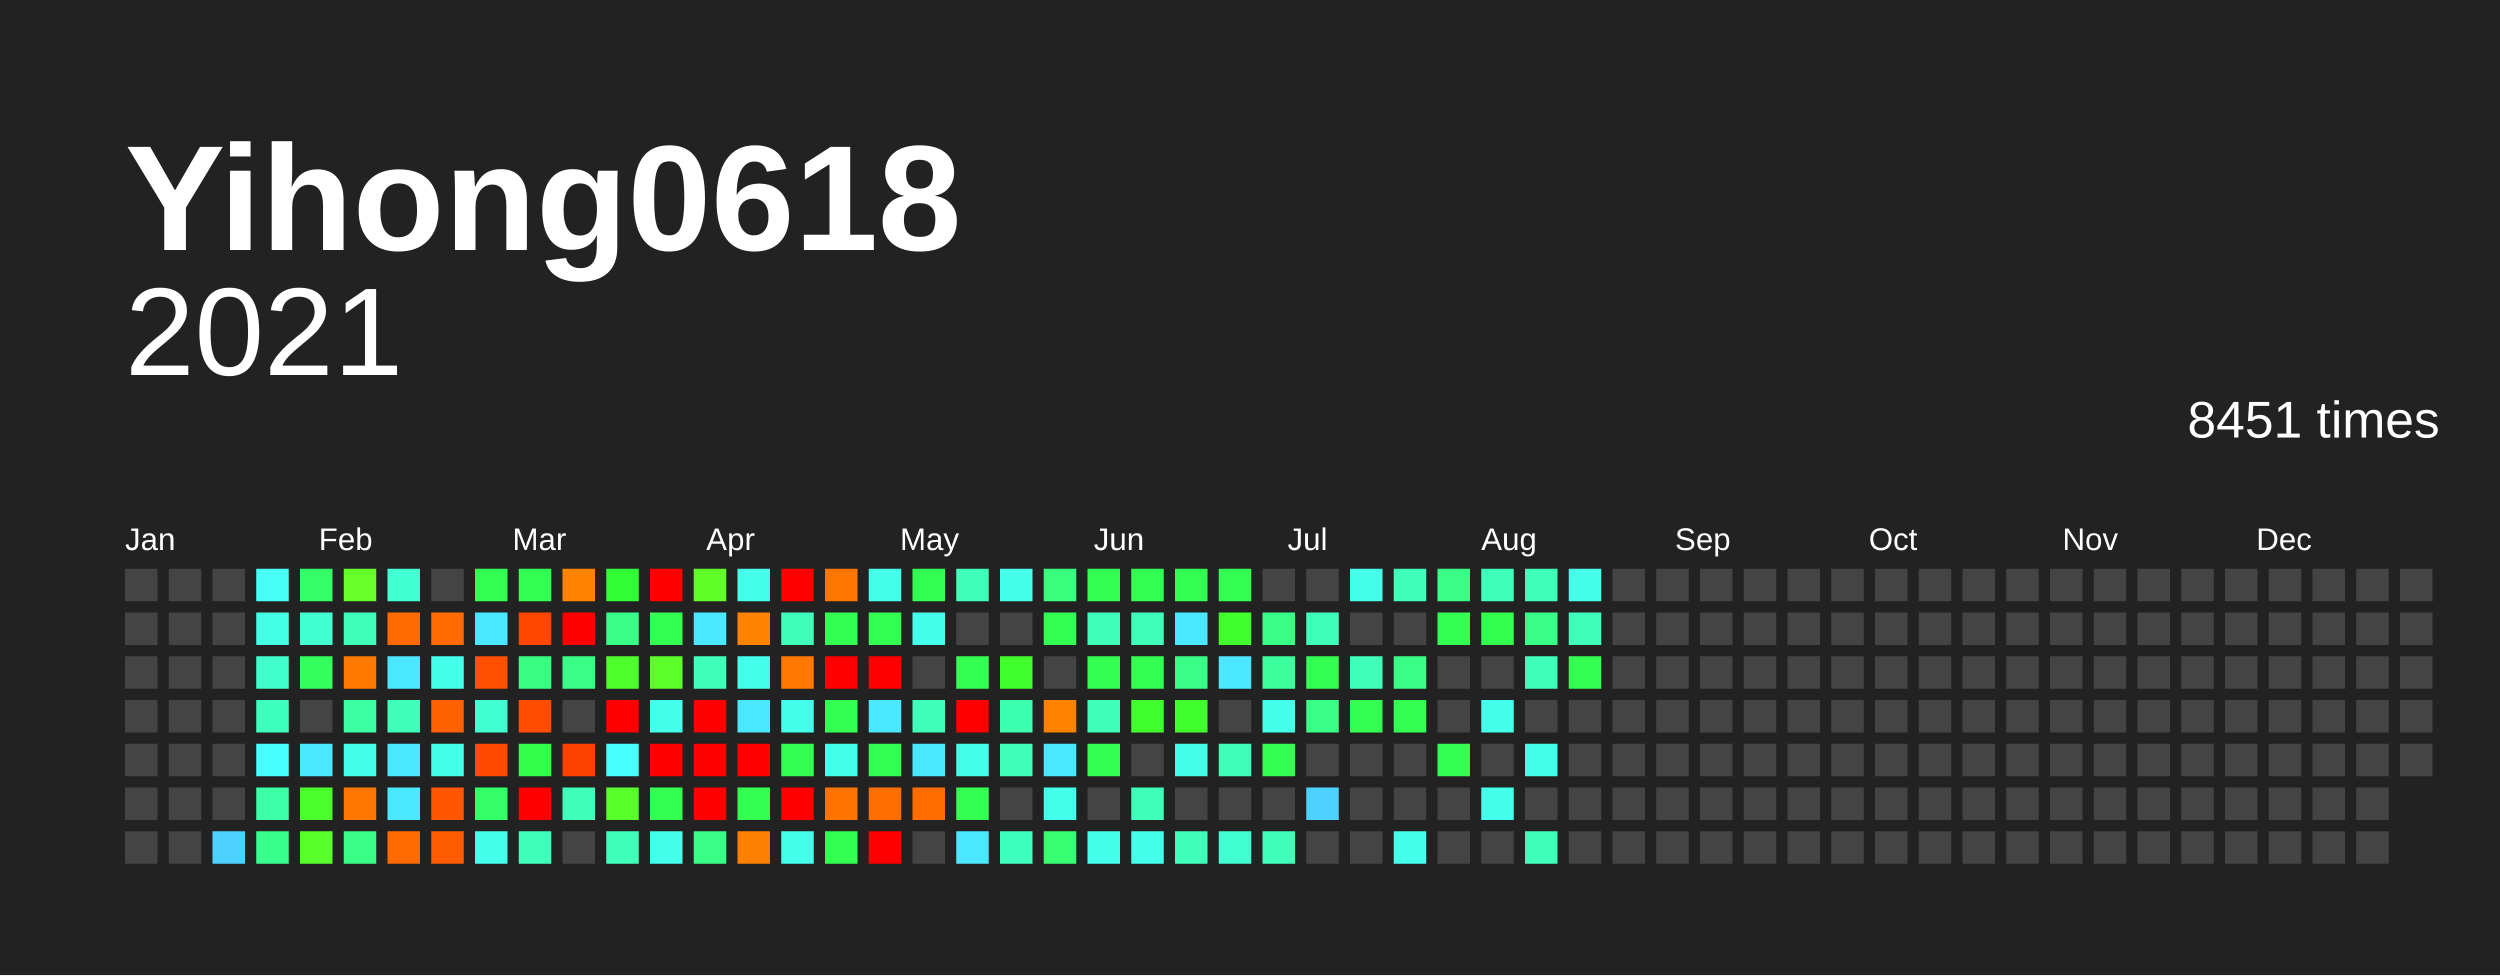
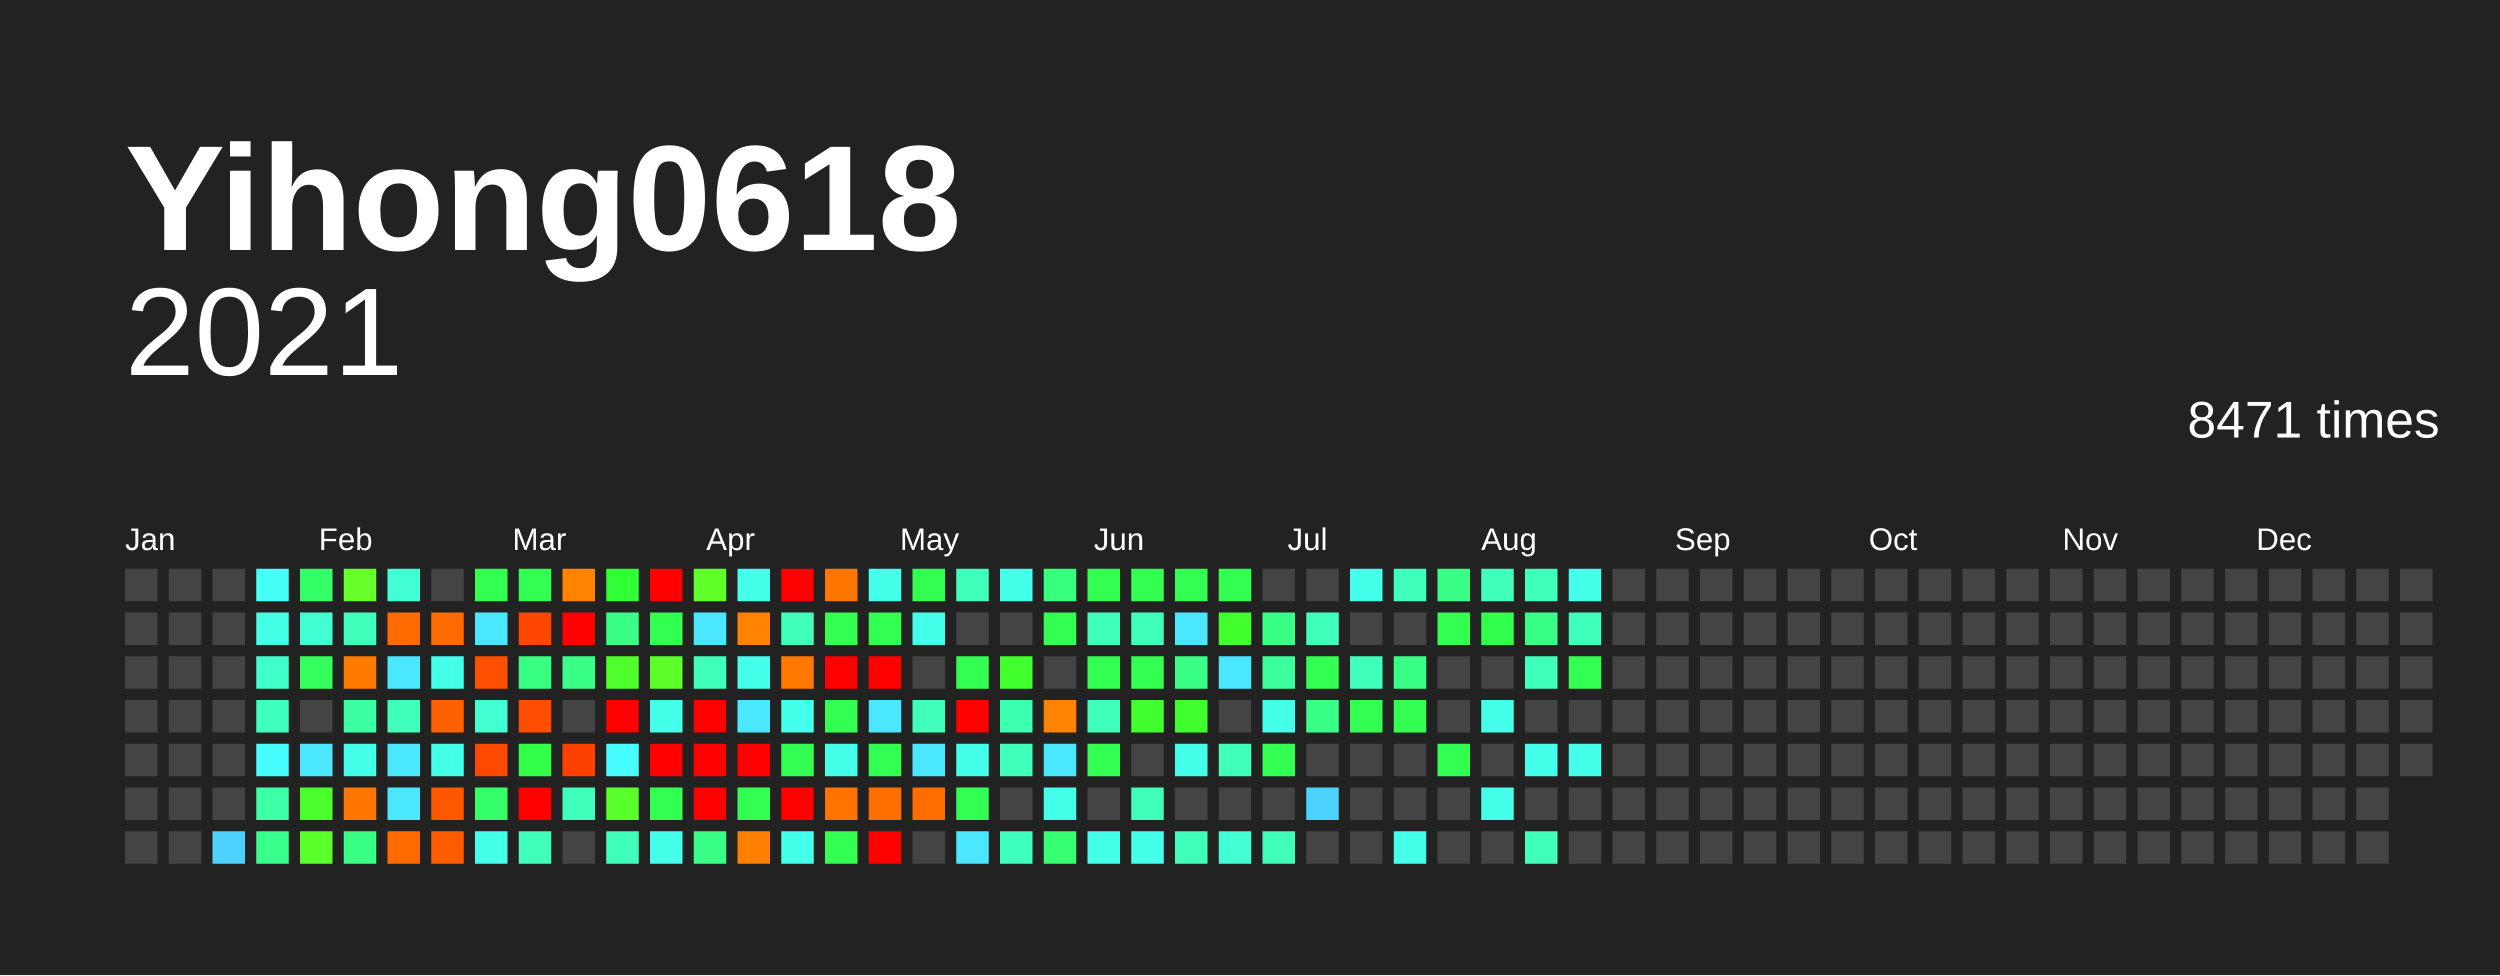
<svg xmlns="http://www.w3.org/2000/svg" baseProfile="full" height="78mm" version="1.1" viewBox="0,0,200,78" width="200mm">
  <defs />
  <rect fill="#222222" height="78" width="200" x="0" y="0" />
  <text fill="#FFFFFF" style="font-size:12px; font-family:Arial; font-weight:bold;" x="10" y="20">Yihong0618</text>
  <text alignment-baseline="hanging" fill="#FFFFFF" style="font-size:10.0px; font-family:Arial;" x="10" y="30">2021</text>
-   <text alignment-baseline="hanging" fill="#FFFFFF" style="font-size:4.125px; font-family:Arial;" x="175" y="35">8451 times</text>
+   <text alignment-baseline="hanging" fill="#FFFFFF" style="font-size:4.125px; font-family:Arial;" x="175" y="35">8471 times</text>
  <text fill="#FFFFFF" style="font-size:2.5px; font-family:Arial" x="10.0" y="44">Jan</text>
  <text fill="#FFFFFF" style="font-size:2.5px; font-family:Arial" x="25.5" y="44">Feb</text>
  <text fill="#FFFFFF" style="font-size:2.5px; font-family:Arial" x="41.0" y="44">Mar</text>
  <text fill="#FFFFFF" style="font-size:2.5px; font-family:Arial" x="56.5" y="44">Apr</text>
  <text fill="#FFFFFF" style="font-size:2.5px; font-family:Arial" x="72.0" y="44">May</text>
  <text fill="#FFFFFF" style="font-size:2.5px; font-family:Arial" x="87.5" y="44">Jun</text>
  <text fill="#FFFFFF" style="font-size:2.5px; font-family:Arial" x="103.0" y="44">Jul</text>
  <text fill="#FFFFFF" style="font-size:2.5px; font-family:Arial" x="118.5" y="44">Aug</text>
  <text fill="#FFFFFF" style="font-size:2.5px; font-family:Arial" x="134.0" y="44">Sep</text>
  <text fill="#FFFFFF" style="font-size:2.5px; font-family:Arial" x="149.5" y="44">Oct</text>
  <text fill="#FFFFFF" style="font-size:2.5px; font-family:Arial" x="165.0" y="44">Nov</text>
  <text fill="#FFFFFF" style="font-size:2.5px; font-family:Arial" x="180.5" y="44">Dec</text>
  <rect fill="#444444" height="2.6" width="2.6" x="10.0" y="45.5" />
  <rect fill="#444444" height="2.6" width="2.6" x="10.0" y="49.0" />
  <rect fill="#444444" height="2.6" width="2.6" x="10.0" y="52.5" />
  <rect fill="#444444" height="2.6" width="2.6" x="10.0" y="56.0" />
  <rect fill="#444444" height="2.6" width="2.6" x="10.0" y="59.5" />
  <rect fill="#444444" height="2.6" width="2.6" x="10.0" y="63.0" />
  <rect fill="#444444" height="2.6" width="2.6" x="10.0" y="66.5" />
  <rect fill="#444444" height="2.6" width="2.6" x="13.5" y="45.5" />
  <rect fill="#444444" height="2.6" width="2.6" x="13.5" y="49.0" />
  <rect fill="#444444" height="2.6" width="2.6" x="13.5" y="52.5" />
  <rect fill="#444444" height="2.6" width="2.6" x="13.5" y="56.0" />
  <rect fill="#444444" height="2.6" width="2.6" x="13.5" y="59.5" />
  <rect fill="#444444" height="2.6" width="2.6" x="13.5" y="63.0" />
  <rect fill="#444444" height="2.6" width="2.6" x="13.5" y="66.5" />
  <rect fill="#444444" height="2.6" width="2.6" x="17.0" y="45.5" />
  <rect fill="#444444" height="2.6" width="2.6" x="17.0" y="49.0" />
  <rect fill="#444444" height="2.6" width="2.6" x="17.0" y="52.5" />
  <rect fill="#444444" height="2.6" width="2.6" x="17.0" y="56.0" />
  <rect fill="#444444" height="2.6" width="2.6" x="17.0" y="59.5" />
  <rect fill="#444444" height="2.6" width="2.6" x="17.0" y="63.0" />
  <rect fill="#4dd2ff" height="2.6" width="2.6" x="17.0" y="66.5" />
  <rect fill="#46fff7" height="2.6" width="2.6" x="20.5" y="45.5" />
  <rect fill="#44ffe5" height="2.6" width="2.6" x="20.5" y="49.0" />
  <rect fill="#40ffc9" height="2.6" width="2.6" x="20.5" y="52.5" />
  <rect fill="#3fffbf" height="2.6" width="2.6" x="20.5" y="56.0" />
  <rect fill="#47fdff" height="2.6" width="2.6" x="20.5" y="59.5" />
  <rect fill="#3cffa6" height="2.6" width="2.6" x="20.5" y="63.0" />
  <rect fill="#39ff8d" height="2.6" width="2.6" x="20.5" y="66.5" />
  <rect fill="#35ff68" height="2.6" width="2.6" x="24.0" y="45.5" />
  <rect fill="#41ffd2" height="2.6" width="2.6" x="24.0" y="49.0" />
  <rect fill="#34ff5d" height="2.6" width="2.6" x="24.0" y="52.5" />
  <rect fill="#444444" height="2.6" width="2.6" x="24.0" y="56.0" />
  <rect fill="#4ae7ff" height="2.6" width="2.6" x="24.0" y="59.5" />
  <rect fill="#4aff2c" height="2.6" width="2.6" x="24.0" y="63.0" />
  <rect fill="#58ff2a" height="2.6" width="2.6" x="24.0" y="66.5" />
  <rect fill="#66ff29" height="2.6" width="2.6" x="27.5" y="45.5" />
  <rect fill="#3fffba" height="2.6" width="2.6" x="27.5" y="49.0" />
  <rect fill="#ff7b00" height="2.6" width="2.6" x="27.5" y="52.5" />
  <rect fill="#3cffa1" height="2.6" width="2.6" x="27.5" y="56.0" />
  <rect fill="#44ffea" height="2.6" width="2.6" x="27.5" y="59.5" />
  <rect fill="#ff7700" height="2.6" width="2.6" x="27.5" y="63.0" />
  <rect fill="#39ff87" height="2.6" width="2.6" x="27.5" y="66.5" />
  <rect fill="#41ffd2" height="2.6" width="2.6" x="31.0" y="45.5" />
  <rect fill="#ff6b00" height="2.6" width="2.6" x="31.0" y="49.0" />
  <rect fill="#4ae7ff" height="2.6" width="2.6" x="31.0" y="52.5" />
  <rect fill="#3fffba" height="2.6" width="2.6" x="31.0" y="56.0" />
  <rect fill="#4ae7ff" height="2.6" width="2.6" x="31.0" y="59.5" />
  <rect fill="#4ae7ff" height="2.6" width="2.6" x="31.0" y="63.0" />
  <rect fill="#ff6b00" height="2.6" width="2.6" x="31.0" y="66.5" />
  <rect fill="#444444" height="2.6" width="2.6" x="34.5" y="45.5" />
  <rect fill="#ff6b00" height="2.6" width="2.6" x="34.5" y="49.0" />
  <rect fill="#44ffea" height="2.6" width="2.6" x="34.5" y="52.5" />
  <rect fill="#ff6000" height="2.6" width="2.6" x="34.5" y="56.0" />
  <rect fill="#44ffea" height="2.6" width="2.6" x="34.5" y="59.5" />
  <rect fill="#ff5600" height="2.6" width="2.6" x="34.5" y="63.0" />
  <rect fill="#ff5c00" height="2.6" width="2.6" x="34.5" y="66.5" />
  <rect fill="#33ff52" height="2.6" width="2.6" x="38.0" y="45.5" />
  <rect fill="#4ae7ff" height="2.6" width="2.6" x="38.0" y="49.0" />
  <rect fill="#ff4f00" height="2.6" width="2.6" x="38.0" y="52.5" />
  <rect fill="#41ffd2" height="2.6" width="2.6" x="38.0" y="56.0" />
  <rect fill="#ff4900" height="2.6" width="2.6" x="38.0" y="59.5" />
  <rect fill="#35ff68" height="2.6" width="2.6" x="38.0" y="63.0" />
  <rect fill="#44ffea" height="2.6" width="2.6" x="38.0" y="66.5" />
  <rect fill="#33ff52" height="2.6" width="2.6" x="41.5" y="45.5" />
  <rect fill="#ff4700" height="2.6" width="2.6" x="41.5" y="49.0" />
  <rect fill="#38ff82" height="2.6" width="2.6" x="41.5" y="52.5" />
  <rect fill="#ff4d00" height="2.6" width="2.6" x="41.5" y="56.0" />
  <rect fill="#32ff47" height="2.6" width="2.6" x="41.5" y="59.5" />
  <rect fill="red" height="2.6" width="2.6" x="41.5" y="63.0" />
  <rect fill="#3fffba" height="2.6" width="2.6" x="41.5" y="66.5" />
  <rect fill="#ff8200" height="2.6" width="2.6" x="45.0" y="45.5" />
  <rect fill="red" height="2.6" width="2.6" x="45.0" y="49.0" />
  <rect fill="#39ff87" height="2.6" width="2.6" x="45.0" y="52.5" />
  <rect fill="#444444" height="2.6" width="2.6" x="45.0" y="56.0" />
  <rect fill="#ff4100" height="2.6" width="2.6" x="45.0" y="59.5" />
  <rect fill="#3fffba" height="2.6" width="2.6" x="45.0" y="63.0" />
  <rect fill="#444444" height="2.6" width="2.6" x="45.0" y="66.5" />
  <rect fill="#30ff36" height="2.6" width="2.6" x="48.5" y="45.5" />
  <rect fill="#39ff87" height="2.6" width="2.6" x="48.5" y="49.0" />
  <rect fill="#4eff2b" height="2.6" width="2.6" x="48.5" y="52.5" />
  <rect fill="red" height="2.6" width="2.6" x="48.5" y="56.0" />
  <rect fill="#47fdff" height="2.6" width="2.6" x="48.5" y="59.5" />
  <rect fill="#58ff2a" height="2.6" width="2.6" x="48.5" y="63.0" />
  <rect fill="#3fffba" height="2.6" width="2.6" x="48.5" y="66.5" />
  <rect fill="red" height="2.6" width="2.6" x="52.0" y="45.5" />
  <rect fill="#33ff52" height="2.6" width="2.6" x="52.0" y="49.0" />
  <rect fill="#5dff2a" height="2.6" width="2.6" x="52.0" y="52.5" />
  <rect fill="#44ffea" height="2.6" width="2.6" x="52.0" y="56.0" />
  <rect fill="red" height="2.6" width="2.6" x="52.0" y="59.5" />
  <rect fill="#33ff52" height="2.6" width="2.6" x="52.0" y="63.0" />
  <rect fill="#44ffea" height="2.6" width="2.6" x="52.0" y="66.5" />
  <rect fill="#61ff29" height="2.6" width="2.6" x="55.5" y="45.5" />
  <rect fill="#4ae7ff" height="2.6" width="2.6" x="55.5" y="49.0" />
  <rect fill="#3fffba" height="2.6" width="2.6" x="55.5" y="52.5" />
  <rect fill="red" height="2.6" width="2.6" x="55.5" y="56.0" />
  <rect fill="red" height="2.6" width="2.6" x="55.5" y="59.5" />
  <rect fill="red" height="2.6" width="2.6" x="55.5" y="63.0" />
  <rect fill="#39ff87" height="2.6" width="2.6" x="55.5" y="66.5" />
  <rect fill="#44ffea" height="2.6" width="2.6" x="59.0" y="45.5" />
  <rect fill="#ff8200" height="2.6" width="2.6" x="59.0" y="49.0" />
  <rect fill="#44ffea" height="2.6" width="2.6" x="59.0" y="52.5" />
  <rect fill="#4ae7ff" height="2.6" width="2.6" x="59.0" y="56.0" />
  <rect fill="red" height="2.6" width="2.6" x="59.0" y="59.5" />
  <rect fill="#33ff52" height="2.6" width="2.6" x="59.0" y="63.0" />
  <rect fill="#ff7f00" height="2.6" width="2.6" x="59.0" y="66.5" />
  <rect fill="red" height="2.6" width="2.6" x="62.5" y="45.5" />
  <rect fill="#3fffba" height="2.6" width="2.6" x="62.5" y="49.0" />
  <rect fill="#ff7900" height="2.6" width="2.6" x="62.5" y="52.5" />
  <rect fill="#44ffea" height="2.6" width="2.6" x="62.5" y="56.0" />
  <rect fill="#33ff52" height="2.6" width="2.6" x="62.5" y="59.5" />
  <rect fill="red" height="2.6" width="2.6" x="62.5" y="63.0" />
  <rect fill="#44ffea" height="2.6" width="2.6" x="62.5" y="66.5" />
  <rect fill="#ff7700" height="2.6" width="2.6" x="66.0" y="45.5" />
  <rect fill="#33ff52" height="2.6" width="2.6" x="66.0" y="49.0" />
  <rect fill="red" height="2.6" width="2.6" x="66.0" y="52.5" />
  <rect fill="#33ff52" height="2.6" width="2.6" x="66.0" y="56.0" />
  <rect fill="#44ffea" height="2.6" width="2.6" x="66.0" y="59.5" />
  <rect fill="#ff7300" height="2.6" width="2.6" x="66.0" y="63.0" />
  <rect fill="#33ff52" height="2.6" width="2.6" x="66.0" y="66.5" />
  <rect fill="#44ffea" height="2.6" width="2.6" x="69.5" y="45.5" />
  <rect fill="#33ff52" height="2.6" width="2.6" x="69.5" y="49.0" />
  <rect fill="red" height="2.6" width="2.6" x="69.5" y="52.5" />
  <rect fill="#4ae7ff" height="2.6" width="2.6" x="69.5" y="56.0" />
  <rect fill="#33ff52" height="2.6" width="2.6" x="69.5" y="59.5" />
  <rect fill="#ff6f00" height="2.6" width="2.6" x="69.5" y="63.0" />
  <rect fill="red" height="2.6" width="2.6" x="69.5" y="66.5" />
  <rect fill="#33ff52" height="2.6" width="2.6" x="73.0" y="45.5" />
  <rect fill="#44ffea" height="2.6" width="2.6" x="73.0" y="49.0" />
  <rect fill="#444444" height="2.6" width="2.6" x="73.0" y="52.5" />
  <rect fill="#3fffba" height="2.6" width="2.6" x="73.0" y="56.0" />
  <rect fill="#4ae7ff" height="2.6" width="2.6" x="73.0" y="59.5" />
  <rect fill="#ff6d00" height="2.6" width="2.6" x="73.0" y="63.0" />
  <rect fill="#444444" height="2.6" width="2.6" x="73.0" y="66.5" />
  <rect fill="#3fffba" height="2.6" width="2.6" x="76.5" y="45.5" />
  <rect fill="#444444" height="2.6" width="2.6" x="76.5" y="49.0" />
  <rect fill="#33ff52" height="2.6" width="2.6" x="76.5" y="52.5" />
  <rect fill="red" height="2.6" width="2.6" x="76.5" y="56.0" />
  <rect fill="#44ffea" height="2.6" width="2.6" x="76.5" y="59.5" />
  <rect fill="#33ff52" height="2.6" width="2.6" x="76.5" y="63.0" />
  <rect fill="#4ae7ff" height="2.6" width="2.6" x="76.5" y="66.5" />
  <rect fill="#44ffea" height="2.6" width="2.6" x="80.0" y="45.5" />
  <rect fill="#444444" height="2.6" width="2.6" x="80.0" y="49.0" />
  <rect fill="#41ff2d" height="2.6" width="2.6" x="80.0" y="52.5" />
  <rect fill="#3dffb0" height="2.6" width="2.6" x="80.0" y="56.0" />
  <rect fill="#3fffba" height="2.6" width="2.6" x="80.0" y="59.5" />
  <rect fill="#444444" height="2.6" width="2.6" x="80.0" y="63.0" />
  <rect fill="#3fffbf" height="2.6" width="2.6" x="80.0" y="66.5" />
  <rect fill="#38ff7d" height="2.6" width="2.6" x="83.5" y="45.5" />
  <rect fill="#33ff52" height="2.6" width="2.6" x="83.5" y="49.0" />
  <rect fill="#444444" height="2.6" width="2.6" x="83.5" y="52.5" />
  <rect fill="#ff8200" height="2.6" width="2.6" x="83.5" y="56.0" />
  <rect fill="#4ae7ff" height="2.6" width="2.6" x="83.5" y="59.5" />
  <rect fill="#44ffea" height="2.6" width="2.6" x="83.5" y="63.0" />
  <rect fill="#36ff72" height="2.6" width="2.6" x="83.5" y="66.5" />
  <rect fill="#33ff52" height="2.6" width="2.6" x="87.0" y="45.5" />
  <rect fill="#3fffba" height="2.6" width="2.6" x="87.0" y="49.0" />
  <rect fill="#33ff52" height="2.6" width="2.6" x="87.0" y="52.5" />
  <rect fill="#3fffba" height="2.6" width="2.6" x="87.0" y="56.0" />
  <rect fill="#33ff52" height="2.6" width="2.6" x="87.0" y="59.5" />
  <rect fill="#444444" height="2.6" width="2.6" x="87.0" y="63.0" />
  <rect fill="#44ffea" height="2.6" width="2.6" x="87.0" y="66.5" />
  <rect fill="#33ff52" height="2.6" width="2.6" x="90.5" y="45.5" />
  <rect fill="#3fffba" height="2.6" width="2.6" x="90.5" y="49.0" />
  <rect fill="#33ff52" height="2.6" width="2.6" x="90.5" y="52.5" />
  <rect fill="#41ff2d" height="2.6" width="2.6" x="90.5" y="56.0" />
  <rect fill="#444444" height="2.6" width="2.6" x="90.5" y="59.5" />
  <rect fill="#3fffba" height="2.6" width="2.6" x="90.5" y="63.0" />
  <rect fill="#44ffea" height="2.6" width="2.6" x="90.5" y="66.5" />
  <rect fill="#33ff52" height="2.6" width="2.6" x="94.0" y="45.5" />
  <rect fill="#4ae7ff" height="2.6" width="2.6" x="94.0" y="49.0" />
  <rect fill="#39ff87" height="2.6" width="2.6" x="94.0" y="52.5" />
  <rect fill="#41ff2d" height="2.6" width="2.6" x="94.0" y="56.0" />
  <rect fill="#44ffea" height="2.6" width="2.6" x="94.0" y="59.5" />
  <rect fill="#444444" height="2.6" width="2.6" x="94.0" y="63.0" />
  <rect fill="#3fffba" height="2.6" width="2.6" x="94.0" y="66.5" />
  <rect fill="#33ff52" height="2.6" width="2.6" x="97.5" y="45.5" />
  <rect fill="#41ff2d" height="2.6" width="2.6" x="97.5" y="49.0" />
  <rect fill="#4ae7ff" height="2.6" width="2.6" x="97.5" y="52.5" />
  <rect fill="#444444" height="2.6" width="2.6" x="97.5" y="56.0" />
  <rect fill="#3fffba" height="2.6" width="2.6" x="97.5" y="59.5" />
  <rect fill="#444444" height="2.6" width="2.6" x="97.5" y="63.0" />
  <rect fill="#41ffd2" height="2.6" width="2.6" x="97.5" y="66.5" />
  <rect fill="#444444" height="2.6" width="2.6" x="101.0" y="45.5" />
  <rect fill="#39ff87" height="2.6" width="2.6" x="101.0" y="49.0" />
  <rect fill="#3bff9c" height="2.6" width="2.6" x="101.0" y="52.5" />
  <rect fill="#44ffea" height="2.6" width="2.6" x="101.0" y="56.0" />
  <rect fill="#33ff52" height="2.6" width="2.6" x="101.0" y="59.5" />
  <rect fill="#444444" height="2.6" width="2.6" x="101.0" y="63.0" />
  <rect fill="#3fffba" height="2.6" width="2.6" x="101.0" y="66.5" />
  <rect fill="#444444" height="2.6" width="2.6" x="104.5" y="45.5" />
  <rect fill="#3fffba" height="2.6" width="2.6" x="104.5" y="49.0" />
  <rect fill="#33ff52" height="2.6" width="2.6" x="104.5" y="52.5" />
  <rect fill="#39ff87" height="2.6" width="2.6" x="104.5" y="56.0" />
  <rect fill="#444444" height="2.6" width="2.6" x="104.5" y="59.5" />
  <rect fill="#4dd2ff" height="2.6" width="2.6" x="104.5" y="63.0" />
  <rect fill="#444444" height="2.6" width="2.6" x="104.5" y="66.5" />
  <rect fill="#44ffea" height="2.6" width="2.6" x="108.0" y="45.5" />
  <rect fill="#444444" height="2.6" width="2.6" x="108.0" y="49.0" />
  <rect fill="#3fffba" height="2.6" width="2.6" x="108.0" y="52.5" />
  <rect fill="#33ff52" height="2.6" width="2.6" x="108.0" y="56.0" />
  <rect fill="#444444" height="2.6" width="2.6" x="108.0" y="59.5" />
  <rect fill="#444444" height="2.6" width="2.6" x="108.0" y="63.0" />
  <rect fill="#444444" height="2.6" width="2.6" x="108.0" y="66.5" />
  <rect fill="#3fffba" height="2.6" width="2.6" x="111.5" y="45.5" />
  <rect fill="#444444" height="2.6" width="2.6" x="111.5" y="49.0" />
  <rect fill="#39ff87" height="2.6" width="2.6" x="111.5" y="52.5" />
  <rect fill="#33ff52" height="2.6" width="2.6" x="111.5" y="56.0" />
  <rect fill="#444444" height="2.6" width="2.6" x="111.5" y="59.5" />
  <rect fill="#444444" height="2.6" width="2.6" x="111.5" y="63.0" />
  <rect fill="#44ffea" height="2.6" width="2.6" x="111.5" y="66.5" />
  <rect fill="#39ff87" height="2.6" width="2.6" x="115.0" y="45.5" />
  <rect fill="#33ff52" height="2.6" width="2.6" x="115.0" y="49.0" />
  <rect fill="#444444" height="2.6" width="2.6" x="115.0" y="52.5" />
  <rect fill="#444444" height="2.6" width="2.6" x="115.0" y="56.0" />
  <rect fill="#33ff52" height="2.6" width="2.6" x="115.0" y="59.5" />
  <rect fill="#444444" height="2.6" width="2.6" x="115.0" y="63.0" />
  <rect fill="#444444" height="2.6" width="2.6" x="115.0" y="66.5" />
  <rect fill="#3fffba" height="2.6" width="2.6" x="118.5" y="45.5" />
  <rect fill="#32ff4d" height="2.6" width="2.6" x="118.5" y="49.0" />
  <rect fill="#444444" height="2.6" width="2.6" x="118.5" y="52.5" />
  <rect fill="#44ffea" height="2.6" width="2.6" x="118.5" y="56.0" />
  <rect fill="#444444" height="2.6" width="2.6" x="118.5" y="59.5" />
  <rect fill="#44ffea" height="2.6" width="2.6" x="118.5" y="63.0" />
  <rect fill="#444444" height="2.6" width="2.6" x="118.5" y="66.5" />
  <rect fill="#3fffba" height="2.6" width="2.6" x="122.0" y="45.5" />
  <rect fill="#39ff87" height="2.6" width="2.6" x="122.0" y="49.0" />
  <rect fill="#3fffba" height="2.6" width="2.6" x="122.0" y="52.5" />
  <rect fill="#444444" height="2.6" width="2.6" x="122.0" y="56.0" />
  <rect fill="#44ffea" height="2.6" width="2.6" x="122.0" y="59.5" />
  <rect fill="#444444" height="2.6" width="2.6" x="122.0" y="63.0" />
  <rect fill="#3fffba" height="2.6" width="2.6" x="122.0" y="66.5" />
  <rect fill="#44ffea" height="2.6" width="2.6" x="125.5" y="45.5" />
  <rect fill="#3fffba" height="2.6" width="2.6" x="125.5" y="49.0" />
  <rect fill="#33ff52" height="2.6" width="2.6" x="125.5" y="52.5" />
  <rect fill="#444444" height="2.6" width="2.6" x="125.5" y="56.0" />
-   <rect fill="#444444" height="2.6" width="2.6" x="125.5" y="59.5" />
+   <rect fill="#44ffea" height="2.6" width="2.6" x="125.5" y="59.5" />
  <rect fill="#444444" height="2.6" width="2.6" x="125.5" y="63.0" />
  <rect fill="#444444" height="2.6" width="2.6" x="125.5" y="66.5" />
  <rect fill="#444444" height="2.6" width="2.6" x="129.0" y="45.5" />
  <rect fill="#444444" height="2.6" width="2.6" x="129.0" y="49.0" />
  <rect fill="#444444" height="2.6" width="2.6" x="129.0" y="52.5" />
  <rect fill="#444444" height="2.6" width="2.6" x="129.0" y="56.0" />
  <rect fill="#444444" height="2.6" width="2.6" x="129.0" y="59.5" />
  <rect fill="#444444" height="2.6" width="2.6" x="129.0" y="63.0" />
  <rect fill="#444444" height="2.6" width="2.6" x="129.0" y="66.5" />
  <rect fill="#444444" height="2.6" width="2.6" x="132.5" y="45.5" />
  <rect fill="#444444" height="2.6" width="2.6" x="132.5" y="49.0" />
  <rect fill="#444444" height="2.6" width="2.6" x="132.5" y="52.5" />
  <rect fill="#444444" height="2.6" width="2.6" x="132.5" y="56.0" />
  <rect fill="#444444" height="2.6" width="2.6" x="132.5" y="59.5" />
  <rect fill="#444444" height="2.6" width="2.6" x="132.5" y="63.0" />
  <rect fill="#444444" height="2.6" width="2.6" x="132.5" y="66.5" />
  <rect fill="#444444" height="2.6" width="2.6" x="136.0" y="45.5" />
  <rect fill="#444444" height="2.6" width="2.6" x="136.0" y="49.0" />
  <rect fill="#444444" height="2.6" width="2.6" x="136.0" y="52.5" />
  <rect fill="#444444" height="2.6" width="2.6" x="136.0" y="56.0" />
  <rect fill="#444444" height="2.6" width="2.6" x="136.0" y="59.5" />
  <rect fill="#444444" height="2.6" width="2.6" x="136.0" y="63.0" />
  <rect fill="#444444" height="2.6" width="2.6" x="136.0" y="66.5" />
  <rect fill="#444444" height="2.6" width="2.6" x="139.5" y="45.5" />
  <rect fill="#444444" height="2.6" width="2.6" x="139.5" y="49.0" />
  <rect fill="#444444" height="2.6" width="2.6" x="139.5" y="52.5" />
  <rect fill="#444444" height="2.6" width="2.6" x="139.5" y="56.0" />
  <rect fill="#444444" height="2.6" width="2.6" x="139.5" y="59.5" />
  <rect fill="#444444" height="2.6" width="2.6" x="139.5" y="63.0" />
  <rect fill="#444444" height="2.6" width="2.6" x="139.5" y="66.5" />
  <rect fill="#444444" height="2.6" width="2.6" x="143.0" y="45.5" />
  <rect fill="#444444" height="2.6" width="2.6" x="143.0" y="49.0" />
  <rect fill="#444444" height="2.6" width="2.6" x="143.0" y="52.5" />
  <rect fill="#444444" height="2.6" width="2.6" x="143.0" y="56.0" />
  <rect fill="#444444" height="2.6" width="2.6" x="143.0" y="59.5" />
  <rect fill="#444444" height="2.6" width="2.6" x="143.0" y="63.0" />
  <rect fill="#444444" height="2.6" width="2.6" x="143.0" y="66.5" />
  <rect fill="#444444" height="2.6" width="2.6" x="146.5" y="45.5" />
  <rect fill="#444444" height="2.6" width="2.6" x="146.5" y="49.0" />
  <rect fill="#444444" height="2.6" width="2.6" x="146.5" y="52.5" />
  <rect fill="#444444" height="2.6" width="2.6" x="146.5" y="56.0" />
  <rect fill="#444444" height="2.6" width="2.6" x="146.5" y="59.5" />
  <rect fill="#444444" height="2.6" width="2.6" x="146.5" y="63.0" />
  <rect fill="#444444" height="2.6" width="2.6" x="146.5" y="66.5" />
  <rect fill="#444444" height="2.6" width="2.6" x="150.0" y="45.5" />
  <rect fill="#444444" height="2.6" width="2.6" x="150.0" y="49.0" />
  <rect fill="#444444" height="2.6" width="2.6" x="150.0" y="52.5" />
  <rect fill="#444444" height="2.6" width="2.6" x="150.0" y="56.0" />
  <rect fill="#444444" height="2.6" width="2.6" x="150.0" y="59.5" />
  <rect fill="#444444" height="2.6" width="2.6" x="150.0" y="63.0" />
  <rect fill="#444444" height="2.6" width="2.6" x="150.0" y="66.5" />
  <rect fill="#444444" height="2.6" width="2.6" x="153.5" y="45.5" />
  <rect fill="#444444" height="2.6" width="2.6" x="153.5" y="49.0" />
  <rect fill="#444444" height="2.6" width="2.6" x="153.5" y="52.5" />
  <rect fill="#444444" height="2.6" width="2.6" x="153.5" y="56.0" />
  <rect fill="#444444" height="2.6" width="2.6" x="153.5" y="59.5" />
  <rect fill="#444444" height="2.6" width="2.6" x="153.5" y="63.0" />
  <rect fill="#444444" height="2.6" width="2.6" x="153.5" y="66.5" />
  <rect fill="#444444" height="2.6" width="2.6" x="157.0" y="45.5" />
  <rect fill="#444444" height="2.6" width="2.6" x="157.0" y="49.0" />
  <rect fill="#444444" height="2.6" width="2.6" x="157.0" y="52.5" />
  <rect fill="#444444" height="2.6" width="2.6" x="157.0" y="56.0" />
  <rect fill="#444444" height="2.6" width="2.6" x="157.0" y="59.5" />
  <rect fill="#444444" height="2.6" width="2.6" x="157.0" y="63.0" />
  <rect fill="#444444" height="2.6" width="2.6" x="157.0" y="66.5" />
  <rect fill="#444444" height="2.6" width="2.6" x="160.5" y="45.5" />
  <rect fill="#444444" height="2.6" width="2.6" x="160.5" y="49.0" />
  <rect fill="#444444" height="2.6" width="2.6" x="160.5" y="52.5" />
  <rect fill="#444444" height="2.6" width="2.6" x="160.5" y="56.0" />
  <rect fill="#444444" height="2.6" width="2.6" x="160.5" y="59.5" />
  <rect fill="#444444" height="2.6" width="2.6" x="160.5" y="63.0" />
  <rect fill="#444444" height="2.6" width="2.6" x="160.5" y="66.5" />
  <rect fill="#444444" height="2.6" width="2.6" x="164.0" y="45.5" />
  <rect fill="#444444" height="2.6" width="2.6" x="164.0" y="49.0" />
  <rect fill="#444444" height="2.6" width="2.6" x="164.0" y="52.5" />
  <rect fill="#444444" height="2.6" width="2.6" x="164.0" y="56.0" />
  <rect fill="#444444" height="2.6" width="2.6" x="164.0" y="59.5" />
  <rect fill="#444444" height="2.6" width="2.6" x="164.0" y="63.0" />
  <rect fill="#444444" height="2.6" width="2.6" x="164.0" y="66.5" />
  <rect fill="#444444" height="2.6" width="2.6" x="167.5" y="45.5" />
  <rect fill="#444444" height="2.6" width="2.6" x="167.5" y="49.0" />
  <rect fill="#444444" height="2.6" width="2.6" x="167.5" y="52.5" />
  <rect fill="#444444" height="2.6" width="2.6" x="167.5" y="56.0" />
  <rect fill="#444444" height="2.6" width="2.6" x="167.5" y="59.5" />
  <rect fill="#444444" height="2.6" width="2.6" x="167.5" y="63.0" />
  <rect fill="#444444" height="2.6" width="2.6" x="167.5" y="66.5" />
  <rect fill="#444444" height="2.6" width="2.6" x="171.0" y="45.5" />
  <rect fill="#444444" height="2.6" width="2.6" x="171.0" y="49.0" />
  <rect fill="#444444" height="2.6" width="2.6" x="171.0" y="52.5" />
  <rect fill="#444444" height="2.6" width="2.6" x="171.0" y="56.0" />
  <rect fill="#444444" height="2.6" width="2.6" x="171.0" y="59.5" />
  <rect fill="#444444" height="2.6" width="2.6" x="171.0" y="63.0" />
  <rect fill="#444444" height="2.6" width="2.6" x="171.0" y="66.5" />
  <rect fill="#444444" height="2.6" width="2.6" x="174.5" y="45.5" />
  <rect fill="#444444" height="2.6" width="2.6" x="174.5" y="49.0" />
  <rect fill="#444444" height="2.6" width="2.6" x="174.5" y="52.5" />
  <rect fill="#444444" height="2.6" width="2.6" x="174.5" y="56.0" />
  <rect fill="#444444" height="2.6" width="2.6" x="174.5" y="59.5" />
  <rect fill="#444444" height="2.6" width="2.6" x="174.5" y="63.0" />
  <rect fill="#444444" height="2.6" width="2.6" x="174.5" y="66.5" />
  <rect fill="#444444" height="2.6" width="2.6" x="178.0" y="45.5" />
  <rect fill="#444444" height="2.6" width="2.6" x="178.0" y="49.0" />
  <rect fill="#444444" height="2.6" width="2.6" x="178.0" y="52.5" />
  <rect fill="#444444" height="2.6" width="2.6" x="178.0" y="56.0" />
  <rect fill="#444444" height="2.6" width="2.6" x="178.0" y="59.5" />
  <rect fill="#444444" height="2.6" width="2.6" x="178.0" y="63.0" />
  <rect fill="#444444" height="2.6" width="2.6" x="178.0" y="66.5" />
  <rect fill="#444444" height="2.6" width="2.6" x="181.5" y="45.5" />
  <rect fill="#444444" height="2.6" width="2.6" x="181.5" y="49.0" />
  <rect fill="#444444" height="2.6" width="2.6" x="181.5" y="52.5" />
  <rect fill="#444444" height="2.6" width="2.6" x="181.5" y="56.0" />
  <rect fill="#444444" height="2.6" width="2.6" x="181.5" y="59.5" />
  <rect fill="#444444" height="2.6" width="2.6" x="181.5" y="63.0" />
  <rect fill="#444444" height="2.6" width="2.6" x="181.5" y="66.5" />
  <rect fill="#444444" height="2.6" width="2.6" x="185.0" y="45.5" />
  <rect fill="#444444" height="2.6" width="2.6" x="185.0" y="49.0" />
  <rect fill="#444444" height="2.6" width="2.6" x="185.0" y="52.5" />
  <rect fill="#444444" height="2.6" width="2.6" x="185.0" y="56.0" />
  <rect fill="#444444" height="2.6" width="2.6" x="185.0" y="59.5" />
  <rect fill="#444444" height="2.6" width="2.6" x="185.0" y="63.0" />
  <rect fill="#444444" height="2.6" width="2.6" x="185.0" y="66.5" />
  <rect fill="#444444" height="2.6" width="2.6" x="188.5" y="45.5" />
  <rect fill="#444444" height="2.6" width="2.6" x="188.5" y="49.0" />
  <rect fill="#444444" height="2.6" width="2.6" x="188.5" y="52.5" />
  <rect fill="#444444" height="2.6" width="2.6" x="188.5" y="56.0" />
  <rect fill="#444444" height="2.6" width="2.6" x="188.5" y="59.5" />
  <rect fill="#444444" height="2.6" width="2.6" x="188.5" y="63.0" />
  <rect fill="#444444" height="2.6" width="2.6" x="188.5" y="66.5" />
  <rect fill="#444444" height="2.6" width="2.6" x="192.0" y="45.5" />
  <rect fill="#444444" height="2.6" width="2.6" x="192.0" y="49.0" />
  <rect fill="#444444" height="2.6" width="2.6" x="192.0" y="52.5" />
  <rect fill="#444444" height="2.6" width="2.6" x="192.0" y="56.0" />
  <rect fill="#444444" height="2.6" width="2.6" x="192.0" y="59.5" />
</svg>
